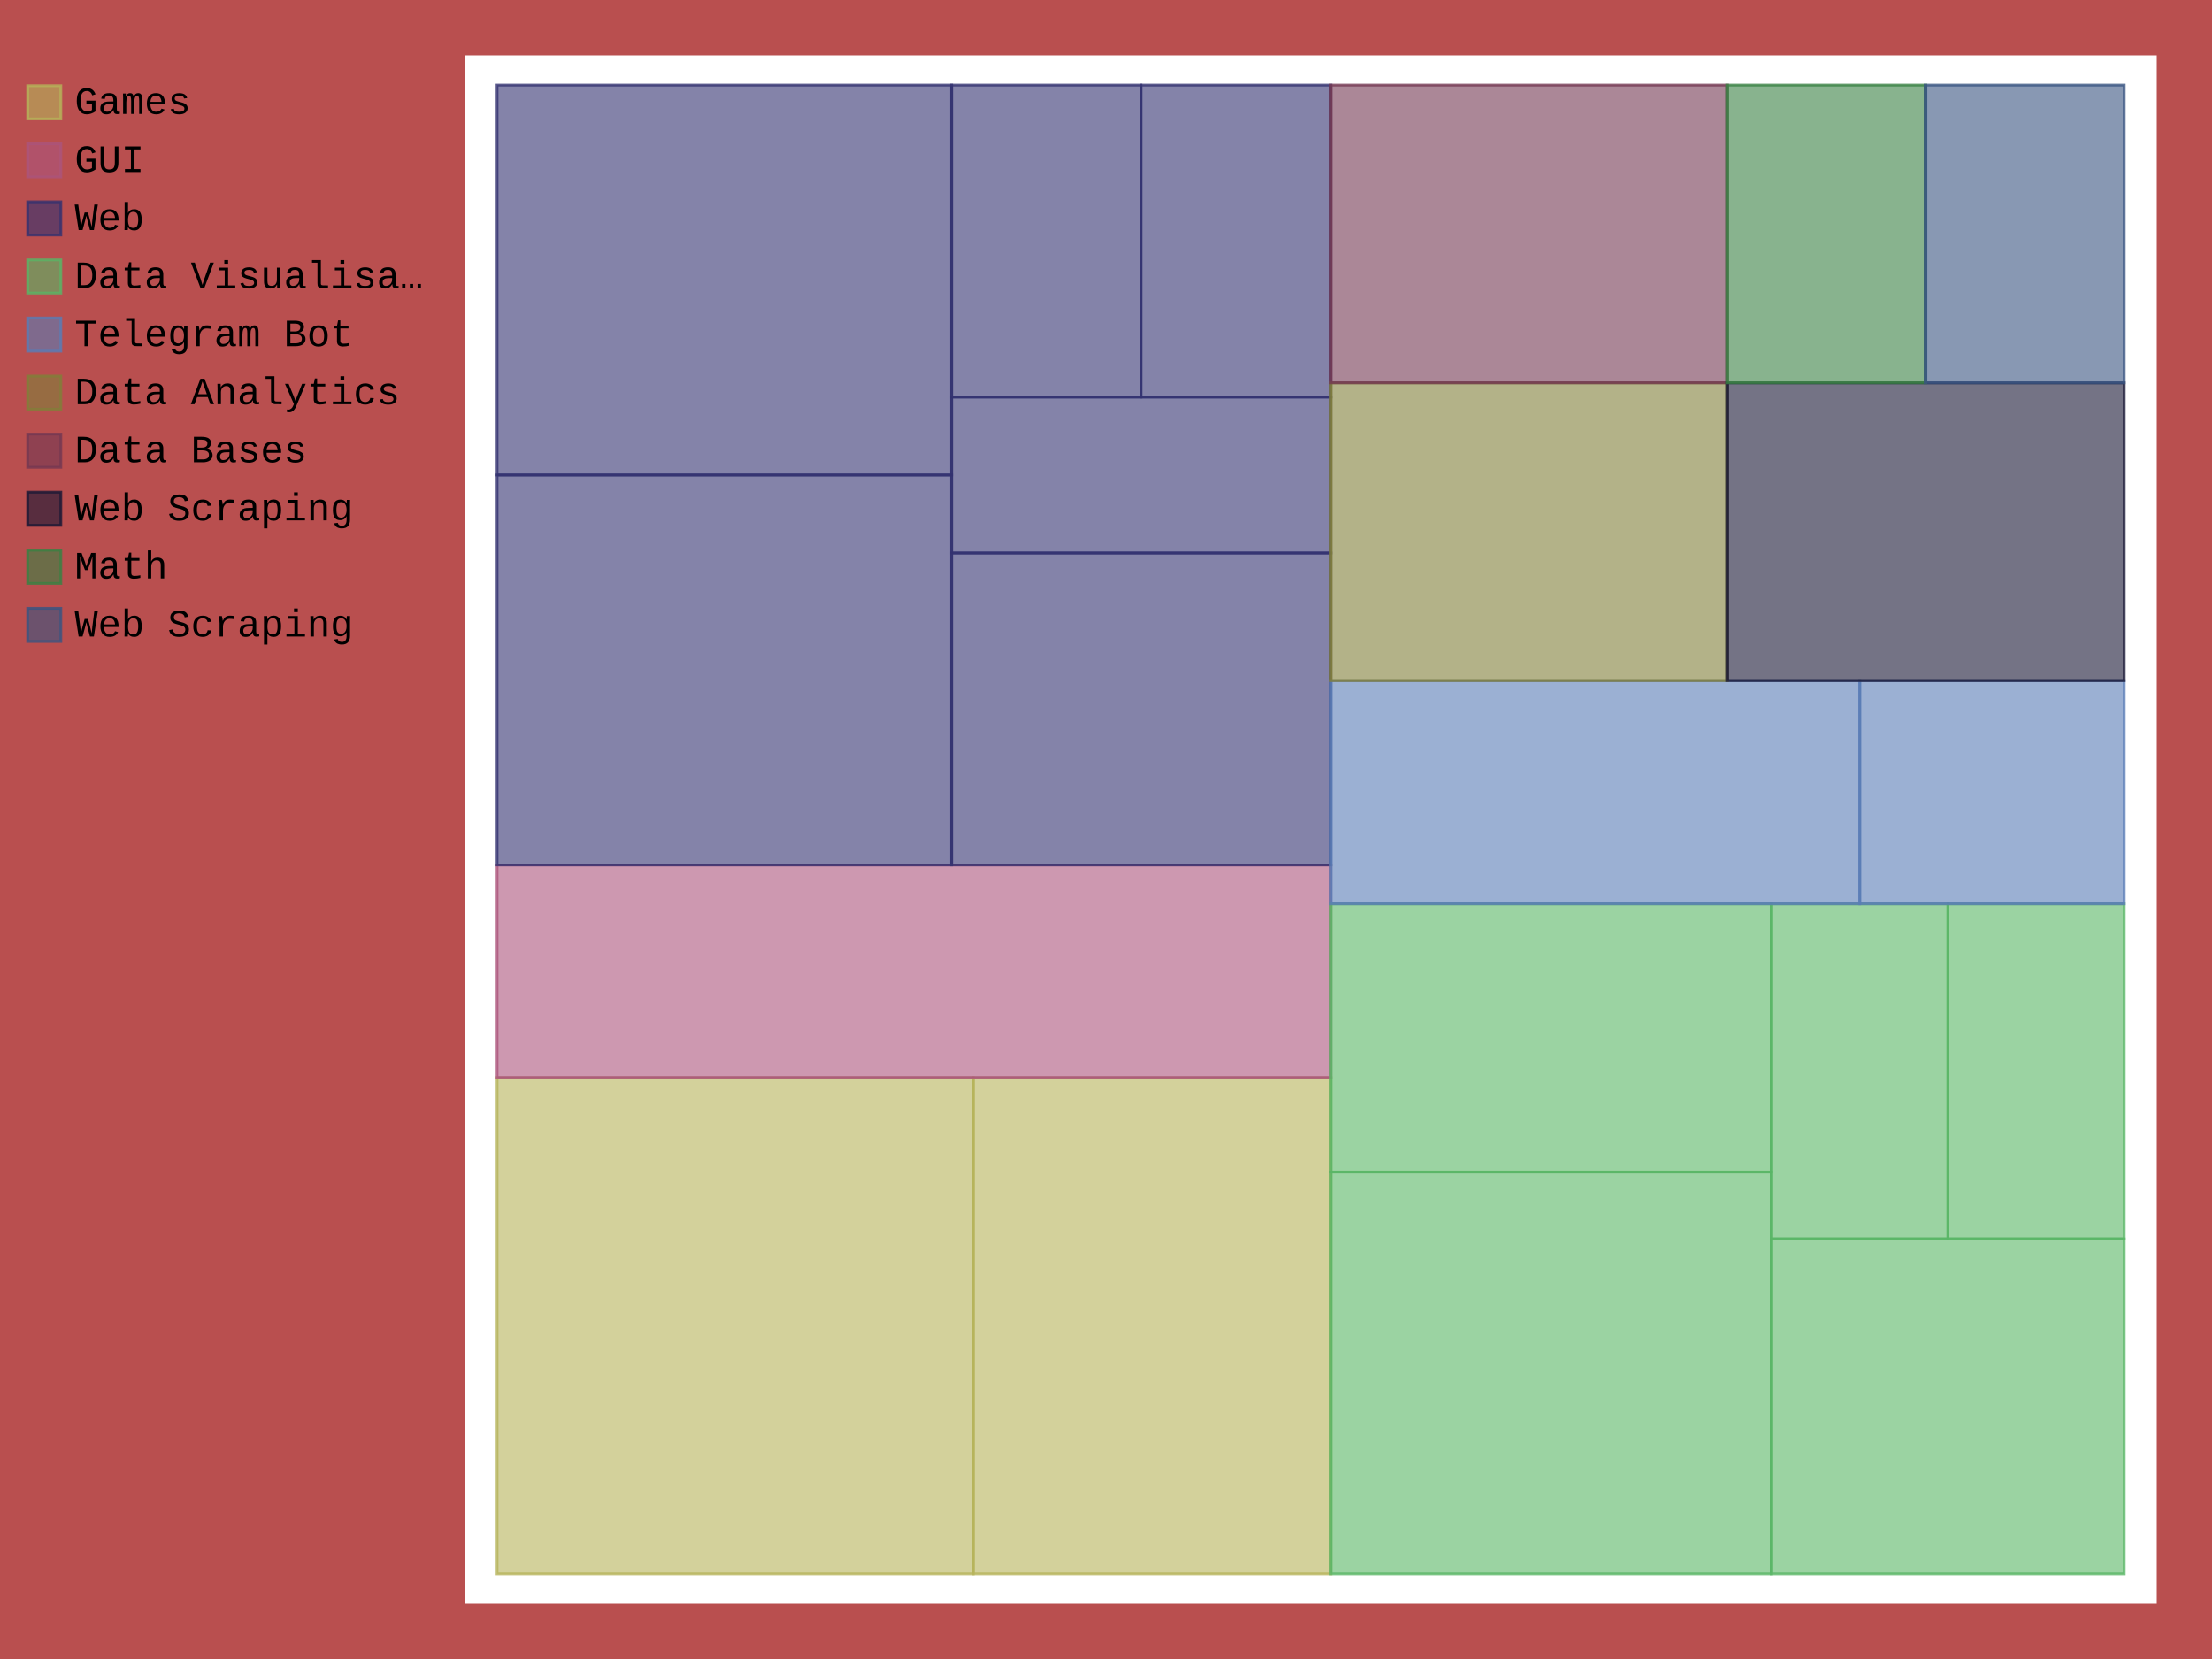
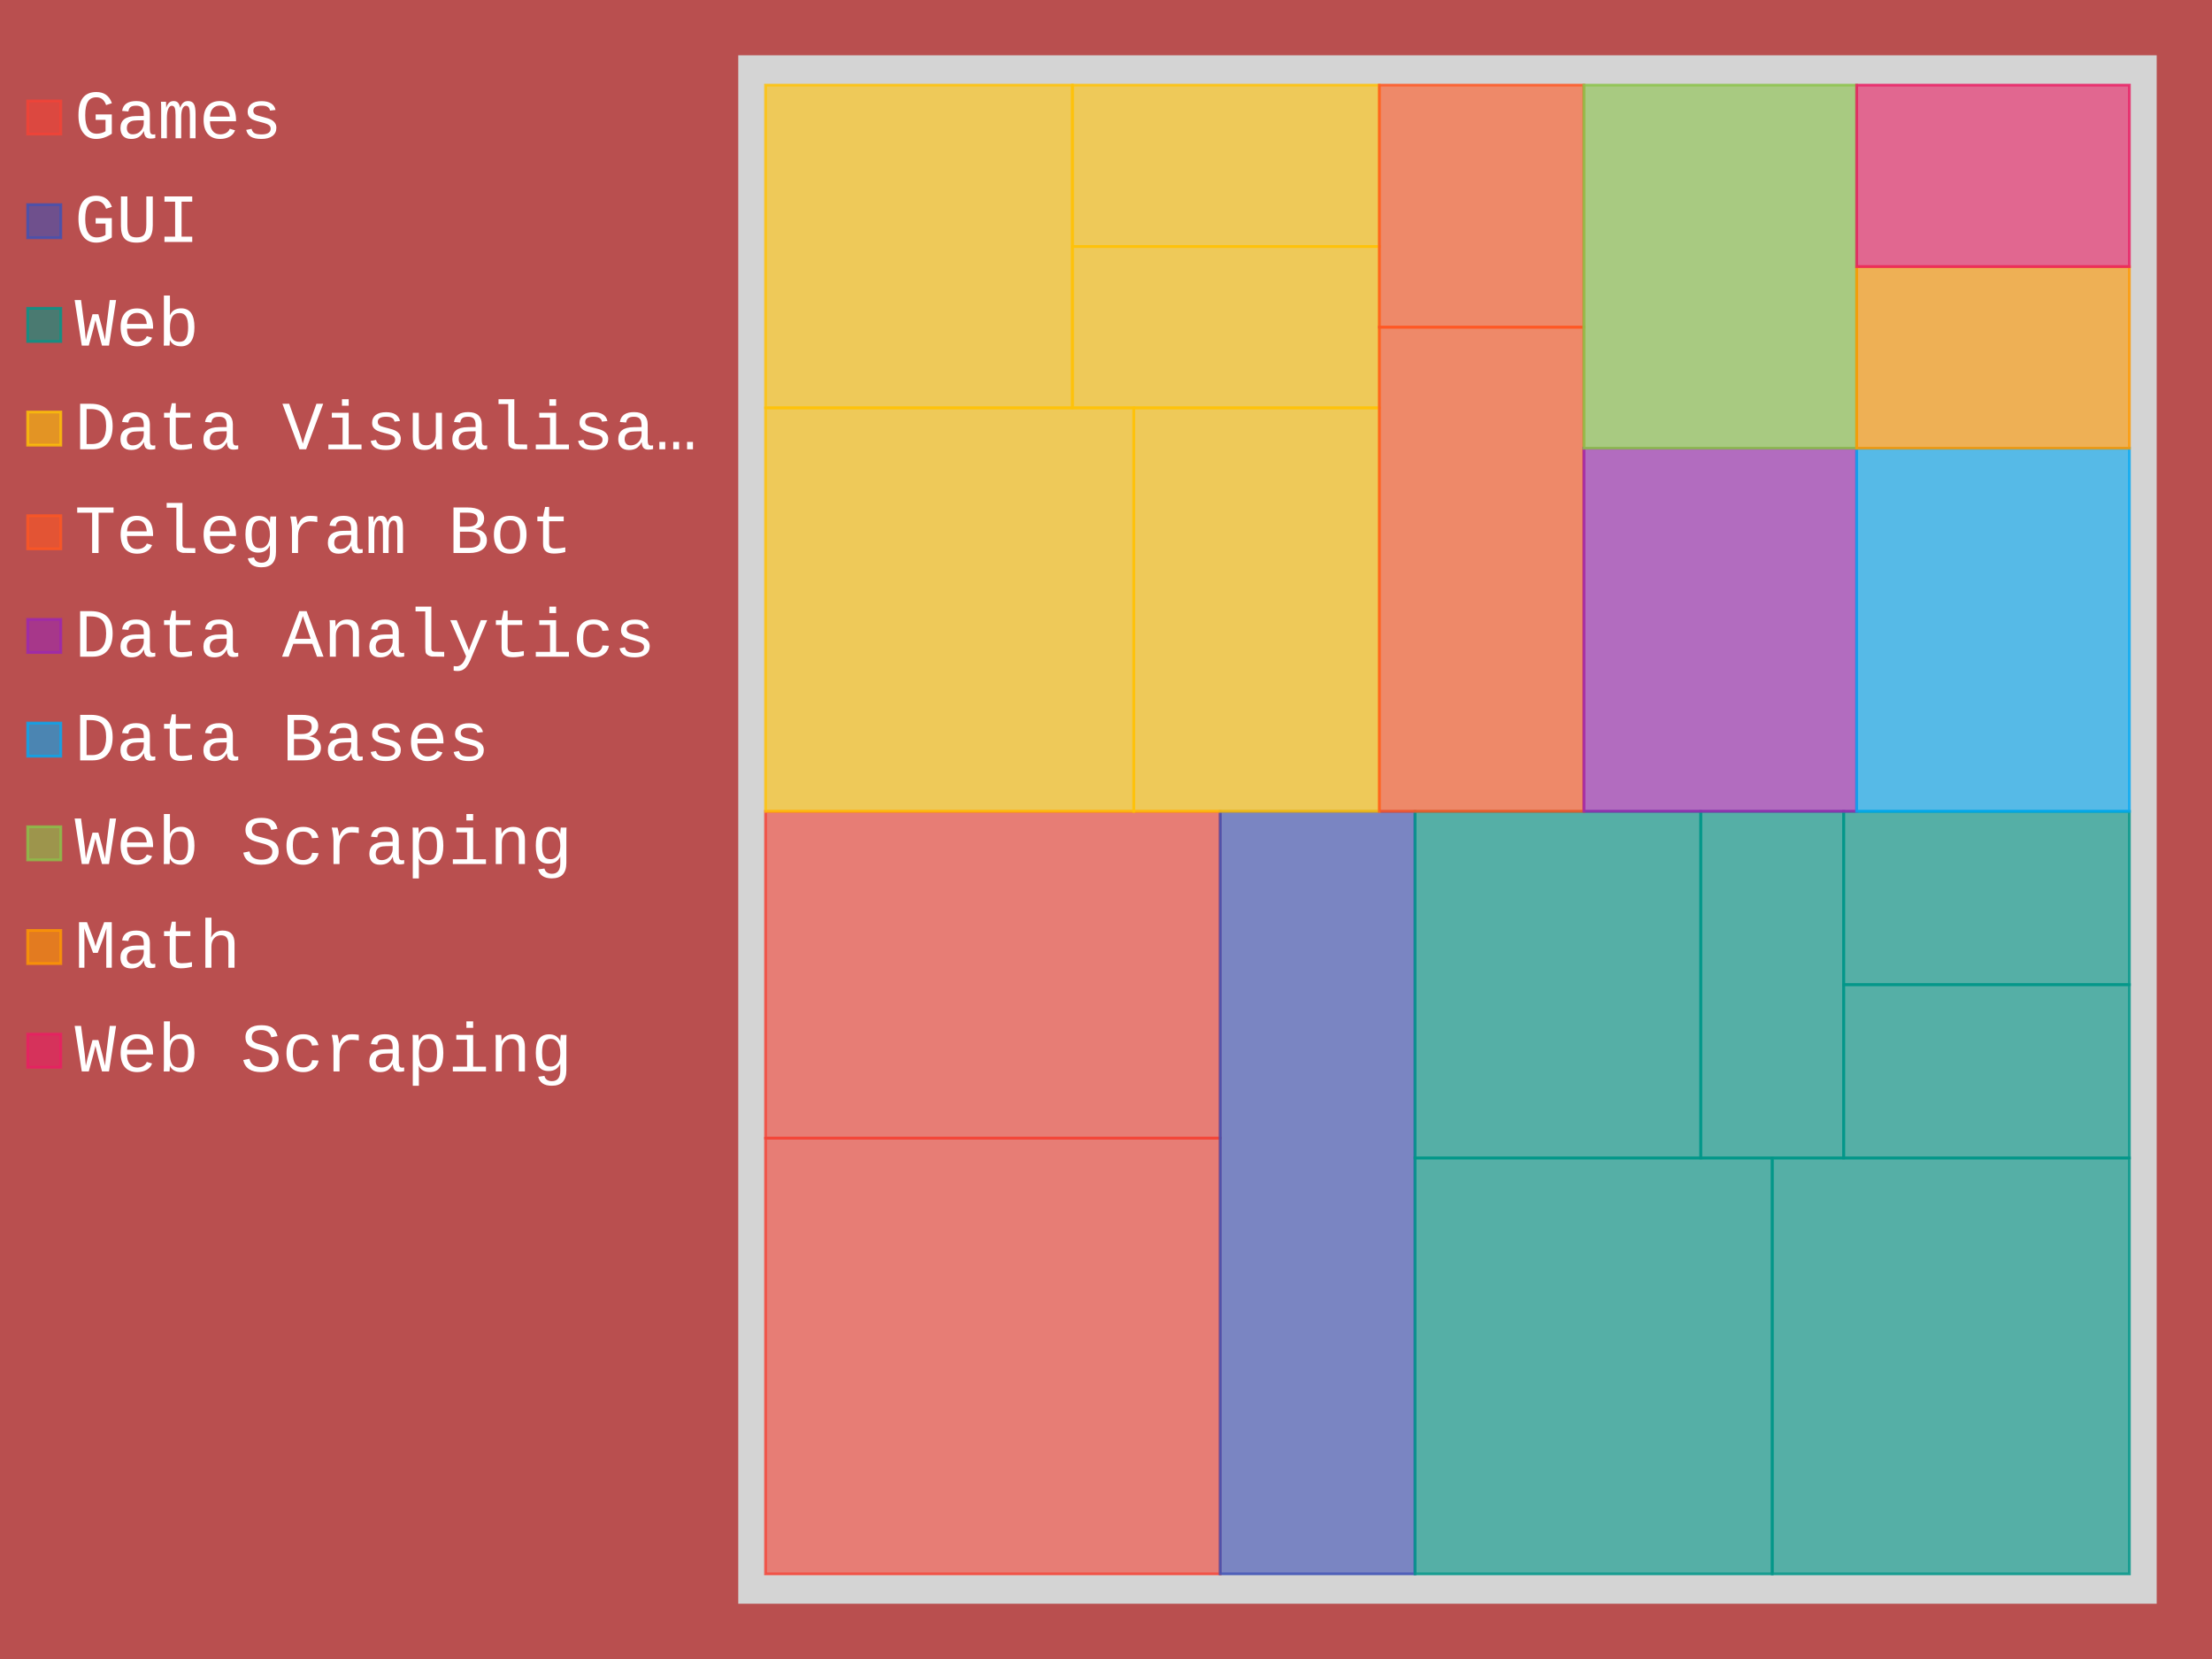
- <svg xmlns="http://www.w3.org/2000/svg" id="chart-241d7610-bd23-488e-83d4-c0a29c0b5cfb" class="pygal-chart" viewBox="0 0 800 600">
+ <svg xmlns="http://www.w3.org/2000/svg" id="chart-5f1694b1-be73-4a6f-b6cf-329d597242b7" class="pygal-chart" viewBox="0 0 800 600">
  <defs>
-     <style type="text/css">#chart-241d7610-bd23-488e-83d4-c0a29c0b5cfb{-webkit-user-select:none;-webkit-font-smoothing:antialiased;font-family:Consolas,"Liberation Mono",Menlo,Courier,monospace}#chart-241d7610-bd23-488e-83d4-c0a29c0b5cfb .title{font-family:Consolas,"Liberation Mono",Menlo,Courier,monospace;font-size:16px}#chart-241d7610-bd23-488e-83d4-c0a29c0b5cfb .legends .legend text{font-family:Consolas,"Liberation Mono",Menlo,Courier,monospace;font-size:14px}#chart-241d7610-bd23-488e-83d4-c0a29c0b5cfb .axis text{font-family:Consolas,"Liberation Mono",Menlo,Courier,monospace;font-size:10px}#chart-241d7610-bd23-488e-83d4-c0a29c0b5cfb .axis text.major{font-family:Consolas,"Liberation Mono",Menlo,Courier,monospace;font-size:10px}#chart-241d7610-bd23-488e-83d4-c0a29c0b5cfb .text-overlay text.value{font-family:Consolas,"Liberation Mono",Menlo,Courier,monospace;font-size:16px}#chart-241d7610-bd23-488e-83d4-c0a29c0b5cfb .text-overlay text.label{font-family:Consolas,"Liberation Mono",Menlo,Courier,monospace;font-size:10px}#chart-241d7610-bd23-488e-83d4-c0a29c0b5cfb .tooltip{font-family:Consolas,"Liberation Mono",Menlo,Courier,monospace;font-size:14px}#chart-241d7610-bd23-488e-83d4-c0a29c0b5cfb text.no_data{font-family:Consolas,"Liberation Mono",Menlo,Courier,monospace;font-size:64px}
- #chart-241d7610-bd23-488e-83d4-c0a29c0b5cfb{background-color:#B94F4F}#chart-241d7610-bd23-488e-83d4-c0a29c0b5cfb path,#chart-241d7610-bd23-488e-83d4-c0a29c0b5cfb line,#chart-241d7610-bd23-488e-83d4-c0a29c0b5cfb rect,#chart-241d7610-bd23-488e-83d4-c0a29c0b5cfb circle{-webkit-transition:400ms ease-in;-moz-transition:400ms ease-in;transition:400ms ease-in}#chart-241d7610-bd23-488e-83d4-c0a29c0b5cfb .graph &gt; .background{fill:#B94F4F}#chart-241d7610-bd23-488e-83d4-c0a29c0b5cfb .plot &gt; .background{fill:white}#chart-241d7610-bd23-488e-83d4-c0a29c0b5cfb .graph{fill:black}#chart-241d7610-bd23-488e-83d4-c0a29c0b5cfb text.no_data{fill:#53A0E8}#chart-241d7610-bd23-488e-83d4-c0a29c0b5cfb .title{fill:#53A0E8}#chart-241d7610-bd23-488e-83d4-c0a29c0b5cfb .legends .legend text{fill:black}#chart-241d7610-bd23-488e-83d4-c0a29c0b5cfb .legends .legend:hover text{fill:#53A0E8}#chart-241d7610-bd23-488e-83d4-c0a29c0b5cfb .axis .line{stroke:#53A0E8}#chart-241d7610-bd23-488e-83d4-c0a29c0b5cfb .axis .guide.line{stroke:#630C0D}#chart-241d7610-bd23-488e-83d4-c0a29c0b5cfb .axis .major.line{stroke:black}#chart-241d7610-bd23-488e-83d4-c0a29c0b5cfb .axis text.major{fill:#53A0E8}#chart-241d7610-bd23-488e-83d4-c0a29c0b5cfb .axis.y .guides:hover .guide.line,#chart-241d7610-bd23-488e-83d4-c0a29c0b5cfb .line-graph .axis.x .guides:hover .guide.line,#chart-241d7610-bd23-488e-83d4-c0a29c0b5cfb .stackedline-graph .axis.x .guides:hover .guide.line,#chart-241d7610-bd23-488e-83d4-c0a29c0b5cfb .xy-graph .axis.x .guides:hover .guide.line{stroke:#53A0E8}#chart-241d7610-bd23-488e-83d4-c0a29c0b5cfb .axis .guides:hover text{fill:#53A0E8}#chart-241d7610-bd23-488e-83d4-c0a29c0b5cfb .reactive{fill-opacity:.6;stroke-opacity:.8}#chart-241d7610-bd23-488e-83d4-c0a29c0b5cfb .ci{stroke:black}#chart-241d7610-bd23-488e-83d4-c0a29c0b5cfb .reactive.active,#chart-241d7610-bd23-488e-83d4-c0a29c0b5cfb .active .reactive{fill-opacity:.9;stroke-opacity:.9;stroke-width:4}#chart-241d7610-bd23-488e-83d4-c0a29c0b5cfb .ci .reactive.active{stroke-width:1.5}#chart-241d7610-bd23-488e-83d4-c0a29c0b5cfb .series text{fill:#53A0E8}#chart-241d7610-bd23-488e-83d4-c0a29c0b5cfb .tooltip rect{fill:white;stroke:#53A0E8;-webkit-transition:opacity 400ms ease-in;-moz-transition:opacity 400ms ease-in;transition:opacity 400ms ease-in}#chart-241d7610-bd23-488e-83d4-c0a29c0b5cfb .tooltip .label{fill:black}#chart-241d7610-bd23-488e-83d4-c0a29c0b5cfb .tooltip .label{fill:black}#chart-241d7610-bd23-488e-83d4-c0a29c0b5cfb .tooltip .legend{font-size:.8em;fill:#630C0D}#chart-241d7610-bd23-488e-83d4-c0a29c0b5cfb .tooltip .x_label{font-size:.6em;fill:#53A0E8}#chart-241d7610-bd23-488e-83d4-c0a29c0b5cfb .tooltip .xlink{font-size:.5em;text-decoration:underline}#chart-241d7610-bd23-488e-83d4-c0a29c0b5cfb .tooltip .value{font-size:1.5em}#chart-241d7610-bd23-488e-83d4-c0a29c0b5cfb .bound{font-size:.5em}#chart-241d7610-bd23-488e-83d4-c0a29c0b5cfb .max-value{font-size:.75em;fill:#630C0D}#chart-241d7610-bd23-488e-83d4-c0a29c0b5cfb .map-element{fill:white;stroke:#630C0D !important}#chart-241d7610-bd23-488e-83d4-c0a29c0b5cfb .map-element .reactive{fill-opacity:inherit;stroke-opacity:inherit}#chart-241d7610-bd23-488e-83d4-c0a29c0b5cfb .color-0,#chart-241d7610-bd23-488e-83d4-c0a29c0b5cfb .color-0 a:visited{stroke:#b5b359;fill:#b5b359}#chart-241d7610-bd23-488e-83d4-c0a29c0b5cfb .color-1,#chart-241d7610-bd23-488e-83d4-c0a29c0b5cfb .color-1 a:visited{stroke:#ab547b;fill:#ab547b}#chart-241d7610-bd23-488e-83d4-c0a29c0b5cfb .color-2,#chart-241d7610-bd23-488e-83d4-c0a29c0b5cfb .color-2 a:visited{stroke:#333170;fill:#333170}#chart-241d7610-bd23-488e-83d4-c0a29c0b5cfb .color-3,#chart-241d7610-bd23-488e-83d4-c0a29c0b5cfb .color-3 a:visited{stroke:#59b565;fill:#59b565}#chart-241d7610-bd23-488e-83d4-c0a29c0b5cfb .color-4,#chart-241d7610-bd23-488e-83d4-c0a29c0b5cfb .color-4 a:visited{stroke:#597cb5;fill:#597cb5}#chart-241d7610-bd23-488e-83d4-c0a29c0b5cfb .color-5,#chart-241d7610-bd23-488e-83d4-c0a29c0b5cfb .color-5 a:visited{stroke:#817f39;fill:#817f39}#chart-241d7610-bd23-488e-83d4-c0a29c0b5cfb .color-6,#chart-241d7610-bd23-488e-83d4-c0a29c0b5cfb .color-6 a:visited{stroke:#733852;fill:#733852}#chart-241d7610-bd23-488e-83d4-c0a29c0b5cfb .color-7,#chart-241d7610-bd23-488e-83d4-c0a29c0b5cfb .color-7 a:visited{stroke:#181735;fill:#181735}#chart-241d7610-bd23-488e-83d4-c0a29c0b5cfb .color-8,#chart-241d7610-bd23-488e-83d4-c0a29c0b5cfb .color-8 a:visited{stroke:#398143;fill:#398143}#chart-241d7610-bd23-488e-83d4-c0a29c0b5cfb .color-9,#chart-241d7610-bd23-488e-83d4-c0a29c0b5cfb .color-9 a:visited{stroke:#395481;fill:#395481}#chart-241d7610-bd23-488e-83d4-c0a29c0b5cfb .text-overlay .color-0 text{fill:black}#chart-241d7610-bd23-488e-83d4-c0a29c0b5cfb .text-overlay .color-1 text{fill:black}#chart-241d7610-bd23-488e-83d4-c0a29c0b5cfb .text-overlay .color-2 text{fill:black}#chart-241d7610-bd23-488e-83d4-c0a29c0b5cfb .text-overlay .color-3 text{fill:black}#chart-241d7610-bd23-488e-83d4-c0a29c0b5cfb .text-overlay .color-4 text{fill:black}#chart-241d7610-bd23-488e-83d4-c0a29c0b5cfb .text-overlay .color-5 text{fill:black}#chart-241d7610-bd23-488e-83d4-c0a29c0b5cfb .text-overlay .color-6 text{fill:black}#chart-241d7610-bd23-488e-83d4-c0a29c0b5cfb .text-overlay .color-7 text{fill:white}#chart-241d7610-bd23-488e-83d4-c0a29c0b5cfb .text-overlay .color-8 text{fill:black}#chart-241d7610-bd23-488e-83d4-c0a29c0b5cfb .text-overlay .color-9 text{fill:black}
- #chart-241d7610-bd23-488e-83d4-c0a29c0b5cfb text.no_data{text-anchor:middle}#chart-241d7610-bd23-488e-83d4-c0a29c0b5cfb .guide.line{fill:none}#chart-241d7610-bd23-488e-83d4-c0a29c0b5cfb .centered{text-anchor:middle}#chart-241d7610-bd23-488e-83d4-c0a29c0b5cfb .title{text-anchor:middle}#chart-241d7610-bd23-488e-83d4-c0a29c0b5cfb .legends .legend text{fill-opacity:1}#chart-241d7610-bd23-488e-83d4-c0a29c0b5cfb .axis.x text{text-anchor:middle}#chart-241d7610-bd23-488e-83d4-c0a29c0b5cfb .axis.x:not(.web) text[transform]{text-anchor:start}#chart-241d7610-bd23-488e-83d4-c0a29c0b5cfb .axis.x:not(.web) text[transform].backwards{text-anchor:end}#chart-241d7610-bd23-488e-83d4-c0a29c0b5cfb .axis.y text{text-anchor:end}#chart-241d7610-bd23-488e-83d4-c0a29c0b5cfb .axis.y text[transform].backwards{text-anchor:start}#chart-241d7610-bd23-488e-83d4-c0a29c0b5cfb .axis.y2 text{text-anchor:start}#chart-241d7610-bd23-488e-83d4-c0a29c0b5cfb .axis.y2 text[transform].backwards{text-anchor:end}#chart-241d7610-bd23-488e-83d4-c0a29c0b5cfb .axis .guide.line{stroke-dasharray:4,4}#chart-241d7610-bd23-488e-83d4-c0a29c0b5cfb .axis .major.guide.line{stroke-dasharray:6,6}#chart-241d7610-bd23-488e-83d4-c0a29c0b5cfb .horizontal .axis.y .guide.line,#chart-241d7610-bd23-488e-83d4-c0a29c0b5cfb .horizontal .axis.y2 .guide.line,#chart-241d7610-bd23-488e-83d4-c0a29c0b5cfb .vertical .axis.x .guide.line{opacity:0}#chart-241d7610-bd23-488e-83d4-c0a29c0b5cfb .horizontal .axis.always_show .guide.line,#chart-241d7610-bd23-488e-83d4-c0a29c0b5cfb .vertical .axis.always_show .guide.line{opacity:1 !important}#chart-241d7610-bd23-488e-83d4-c0a29c0b5cfb .axis.y .guides:hover .guide.line,#chart-241d7610-bd23-488e-83d4-c0a29c0b5cfb .axis.y2 .guides:hover .guide.line,#chart-241d7610-bd23-488e-83d4-c0a29c0b5cfb .axis.x .guides:hover .guide.line{opacity:1}#chart-241d7610-bd23-488e-83d4-c0a29c0b5cfb .axis .guides:hover text{opacity:1}#chart-241d7610-bd23-488e-83d4-c0a29c0b5cfb .nofill{fill:none}#chart-241d7610-bd23-488e-83d4-c0a29c0b5cfb .subtle-fill{fill-opacity:.2}#chart-241d7610-bd23-488e-83d4-c0a29c0b5cfb .dot{stroke-width:1px;fill-opacity:1}#chart-241d7610-bd23-488e-83d4-c0a29c0b5cfb .dot.active{stroke-width:5px}#chart-241d7610-bd23-488e-83d4-c0a29c0b5cfb .dot.negative{fill:transparent}#chart-241d7610-bd23-488e-83d4-c0a29c0b5cfb text,#chart-241d7610-bd23-488e-83d4-c0a29c0b5cfb tspan{stroke:none !important}#chart-241d7610-bd23-488e-83d4-c0a29c0b5cfb .series text.active{opacity:1}#chart-241d7610-bd23-488e-83d4-c0a29c0b5cfb .tooltip rect{fill-opacity:.95;stroke-width:.5}#chart-241d7610-bd23-488e-83d4-c0a29c0b5cfb .tooltip text{fill-opacity:1}#chart-241d7610-bd23-488e-83d4-c0a29c0b5cfb .showable{visibility:hidden}#chart-241d7610-bd23-488e-83d4-c0a29c0b5cfb .showable.shown{visibility:visible}#chart-241d7610-bd23-488e-83d4-c0a29c0b5cfb .gauge-background{fill:rgba(229,229,229,1);stroke:none}#chart-241d7610-bd23-488e-83d4-c0a29c0b5cfb .bg-lines{stroke:#B94F4F;stroke-width:2px}</style>
+     <style type="text/css">#chart-5f1694b1-be73-4a6f-b6cf-329d597242b7{-webkit-user-select:none;-webkit-font-smoothing:antialiased;font-family:Consolas,"Liberation Mono",Menlo,Courier,monospace}#chart-5f1694b1-be73-4a6f-b6cf-329d597242b7 .title{font-family:Consolas,"Liberation Mono",Menlo,Courier,monospace;font-size:16px}#chart-5f1694b1-be73-4a6f-b6cf-329d597242b7 .legends .legend text{font-family:Consolas,"Liberation Mono",Menlo,Courier,monospace;font-size:25px}#chart-5f1694b1-be73-4a6f-b6cf-329d597242b7 .axis text{font-family:Consolas,"Liberation Mono",Menlo,Courier,monospace;font-size:25px}#chart-5f1694b1-be73-4a6f-b6cf-329d597242b7 .axis text.major{font-family:Consolas,"Liberation Mono",Menlo,Courier,monospace;font-size:25px}#chart-5f1694b1-be73-4a6f-b6cf-329d597242b7 .text-overlay text.value{font-family:Consolas,"Liberation Mono",Menlo,Courier,monospace;font-size:25px}#chart-5f1694b1-be73-4a6f-b6cf-329d597242b7 .text-overlay text.label{font-family:Consolas,"Liberation Mono",Menlo,Courier,monospace;font-size:10px}#chart-5f1694b1-be73-4a6f-b6cf-329d597242b7 .tooltip{font-family:Consolas,"Liberation Mono",Menlo,Courier,monospace;font-size:14px}#chart-5f1694b1-be73-4a6f-b6cf-329d597242b7 text.no_data{font-family:Consolas,"Liberation Mono",Menlo,Courier,monospace;font-size:64px}
+ #chart-5f1694b1-be73-4a6f-b6cf-329d597242b7{background-color:#B94F4F}#chart-5f1694b1-be73-4a6f-b6cf-329d597242b7 path,#chart-5f1694b1-be73-4a6f-b6cf-329d597242b7 line,#chart-5f1694b1-be73-4a6f-b6cf-329d597242b7 rect,#chart-5f1694b1-be73-4a6f-b6cf-329d597242b7 circle{-webkit-transition:400ms ease-in;-moz-transition:400ms ease-in;transition:400ms ease-in}#chart-5f1694b1-be73-4a6f-b6cf-329d597242b7 .graph &gt; .background{fill:#B94F4F}#chart-5f1694b1-be73-4a6f-b6cf-329d597242b7 .plot &gt; .background{fill:#d4d4d4}#chart-5f1694b1-be73-4a6f-b6cf-329d597242b7 .graph{fill:white}#chart-5f1694b1-be73-4a6f-b6cf-329d597242b7 text.no_data{fill:black}#chart-5f1694b1-be73-4a6f-b6cf-329d597242b7 .title{fill:black}#chart-5f1694b1-be73-4a6f-b6cf-329d597242b7 .legends .legend text{fill:white}#chart-5f1694b1-be73-4a6f-b6cf-329d597242b7 .legends .legend:hover text{fill:black}#chart-5f1694b1-be73-4a6f-b6cf-329d597242b7 .axis .line{stroke:black}#chart-5f1694b1-be73-4a6f-b6cf-329d597242b7 .axis .guide.line{stroke:black}#chart-5f1694b1-be73-4a6f-b6cf-329d597242b7 .axis .major.line{stroke:white}#chart-5f1694b1-be73-4a6f-b6cf-329d597242b7 .axis text.major{fill:black}#chart-5f1694b1-be73-4a6f-b6cf-329d597242b7 .axis.y .guides:hover .guide.line,#chart-5f1694b1-be73-4a6f-b6cf-329d597242b7 .line-graph .axis.x .guides:hover .guide.line,#chart-5f1694b1-be73-4a6f-b6cf-329d597242b7 .stackedline-graph .axis.x .guides:hover .guide.line,#chart-5f1694b1-be73-4a6f-b6cf-329d597242b7 .xy-graph .axis.x .guides:hover .guide.line{stroke:black}#chart-5f1694b1-be73-4a6f-b6cf-329d597242b7 .axis .guides:hover text{fill:black}#chart-5f1694b1-be73-4a6f-b6cf-329d597242b7 .reactive{fill-opacity:.6;stroke-opacity:.8}#chart-5f1694b1-be73-4a6f-b6cf-329d597242b7 .ci{stroke:white}#chart-5f1694b1-be73-4a6f-b6cf-329d597242b7 .reactive.active,#chart-5f1694b1-be73-4a6f-b6cf-329d597242b7 .active .reactive{fill-opacity:.9;stroke-opacity:.9;stroke-width:4}#chart-5f1694b1-be73-4a6f-b6cf-329d597242b7 .ci .reactive.active{stroke-width:1.5}#chart-5f1694b1-be73-4a6f-b6cf-329d597242b7 .series text{fill:black}#chart-5f1694b1-be73-4a6f-b6cf-329d597242b7 .tooltip rect{fill:#d4d4d4;stroke:black;-webkit-transition:opacity 400ms ease-in;-moz-transition:opacity 400ms ease-in;transition:opacity 400ms ease-in}#chart-5f1694b1-be73-4a6f-b6cf-329d597242b7 .tooltip .label{fill:white}#chart-5f1694b1-be73-4a6f-b6cf-329d597242b7 .tooltip .label{fill:white}#chart-5f1694b1-be73-4a6f-b6cf-329d597242b7 .tooltip .legend{font-size:.8em;fill:black}#chart-5f1694b1-be73-4a6f-b6cf-329d597242b7 .tooltip .x_label{font-size:.6em;fill:black}#chart-5f1694b1-be73-4a6f-b6cf-329d597242b7 .tooltip .xlink{font-size:.5em;text-decoration:underline}#chart-5f1694b1-be73-4a6f-b6cf-329d597242b7 .tooltip .value{font-size:1.5em}#chart-5f1694b1-be73-4a6f-b6cf-329d597242b7 .bound{font-size:.5em}#chart-5f1694b1-be73-4a6f-b6cf-329d597242b7 .max-value{font-size:.75em;fill:black}#chart-5f1694b1-be73-4a6f-b6cf-329d597242b7 .map-element{fill:#d4d4d4;stroke:black !important}#chart-5f1694b1-be73-4a6f-b6cf-329d597242b7 .map-element .reactive{fill-opacity:inherit;stroke-opacity:inherit}#chart-5f1694b1-be73-4a6f-b6cf-329d597242b7 .color-0,#chart-5f1694b1-be73-4a6f-b6cf-329d597242b7 .color-0 a:visited{stroke:#F44336;fill:#F44336}#chart-5f1694b1-be73-4a6f-b6cf-329d597242b7 .color-1,#chart-5f1694b1-be73-4a6f-b6cf-329d597242b7 .color-1 a:visited{stroke:#3F51B5;fill:#3F51B5}#chart-5f1694b1-be73-4a6f-b6cf-329d597242b7 .color-2,#chart-5f1694b1-be73-4a6f-b6cf-329d597242b7 .color-2 a:visited{stroke:#009688;fill:#009688}#chart-5f1694b1-be73-4a6f-b6cf-329d597242b7 .color-3,#chart-5f1694b1-be73-4a6f-b6cf-329d597242b7 .color-3 a:visited{stroke:#FFC107;fill:#FFC107}#chart-5f1694b1-be73-4a6f-b6cf-329d597242b7 .color-4,#chart-5f1694b1-be73-4a6f-b6cf-329d597242b7 .color-4 a:visited{stroke:#FF5722;fill:#FF5722}#chart-5f1694b1-be73-4a6f-b6cf-329d597242b7 .color-5,#chart-5f1694b1-be73-4a6f-b6cf-329d597242b7 .color-5 a:visited{stroke:#9C27B0;fill:#9C27B0}#chart-5f1694b1-be73-4a6f-b6cf-329d597242b7 .color-6,#chart-5f1694b1-be73-4a6f-b6cf-329d597242b7 .color-6 a:visited{stroke:#03A9F4;fill:#03A9F4}#chart-5f1694b1-be73-4a6f-b6cf-329d597242b7 .color-7,#chart-5f1694b1-be73-4a6f-b6cf-329d597242b7 .color-7 a:visited{stroke:#8BC34A;fill:#8BC34A}#chart-5f1694b1-be73-4a6f-b6cf-329d597242b7 .color-8,#chart-5f1694b1-be73-4a6f-b6cf-329d597242b7 .color-8 a:visited{stroke:#FF9800;fill:#FF9800}#chart-5f1694b1-be73-4a6f-b6cf-329d597242b7 .color-9,#chart-5f1694b1-be73-4a6f-b6cf-329d597242b7 .color-9 a:visited{stroke:#E91E63;fill:#E91E63}#chart-5f1694b1-be73-4a6f-b6cf-329d597242b7 .text-overlay .color-0 text{fill:black}#chart-5f1694b1-be73-4a6f-b6cf-329d597242b7 .text-overlay .color-1 text{fill:black}#chart-5f1694b1-be73-4a6f-b6cf-329d597242b7 .text-overlay .color-2 text{fill:black}#chart-5f1694b1-be73-4a6f-b6cf-329d597242b7 .text-overlay .color-3 text{fill:black}#chart-5f1694b1-be73-4a6f-b6cf-329d597242b7 .text-overlay .color-4 text{fill:black}#chart-5f1694b1-be73-4a6f-b6cf-329d597242b7 .text-overlay .color-5 text{fill:black}#chart-5f1694b1-be73-4a6f-b6cf-329d597242b7 .text-overlay .color-6 text{fill:black}#chart-5f1694b1-be73-4a6f-b6cf-329d597242b7 .text-overlay .color-7 text{fill:black}#chart-5f1694b1-be73-4a6f-b6cf-329d597242b7 .text-overlay .color-8 text{fill:black}#chart-5f1694b1-be73-4a6f-b6cf-329d597242b7 .text-overlay .color-9 text{fill:black}
+ #chart-5f1694b1-be73-4a6f-b6cf-329d597242b7 text.no_data{text-anchor:middle}#chart-5f1694b1-be73-4a6f-b6cf-329d597242b7 .guide.line{fill:none}#chart-5f1694b1-be73-4a6f-b6cf-329d597242b7 .centered{text-anchor:middle}#chart-5f1694b1-be73-4a6f-b6cf-329d597242b7 .title{text-anchor:middle}#chart-5f1694b1-be73-4a6f-b6cf-329d597242b7 .legends .legend text{fill-opacity:1}#chart-5f1694b1-be73-4a6f-b6cf-329d597242b7 .axis.x text{text-anchor:middle}#chart-5f1694b1-be73-4a6f-b6cf-329d597242b7 .axis.x:not(.web) text[transform]{text-anchor:start}#chart-5f1694b1-be73-4a6f-b6cf-329d597242b7 .axis.x:not(.web) text[transform].backwards{text-anchor:end}#chart-5f1694b1-be73-4a6f-b6cf-329d597242b7 .axis.y text{text-anchor:end}#chart-5f1694b1-be73-4a6f-b6cf-329d597242b7 .axis.y text[transform].backwards{text-anchor:start}#chart-5f1694b1-be73-4a6f-b6cf-329d597242b7 .axis.y2 text{text-anchor:start}#chart-5f1694b1-be73-4a6f-b6cf-329d597242b7 .axis.y2 text[transform].backwards{text-anchor:end}#chart-5f1694b1-be73-4a6f-b6cf-329d597242b7 .axis .guide.line{stroke-dasharray:4,4}#chart-5f1694b1-be73-4a6f-b6cf-329d597242b7 .axis .major.guide.line{stroke-dasharray:6,6}#chart-5f1694b1-be73-4a6f-b6cf-329d597242b7 .horizontal .axis.y .guide.line,#chart-5f1694b1-be73-4a6f-b6cf-329d597242b7 .horizontal .axis.y2 .guide.line,#chart-5f1694b1-be73-4a6f-b6cf-329d597242b7 .vertical .axis.x .guide.line{opacity:0}#chart-5f1694b1-be73-4a6f-b6cf-329d597242b7 .horizontal .axis.always_show .guide.line,#chart-5f1694b1-be73-4a6f-b6cf-329d597242b7 .vertical .axis.always_show .guide.line{opacity:1 !important}#chart-5f1694b1-be73-4a6f-b6cf-329d597242b7 .axis.y .guides:hover .guide.line,#chart-5f1694b1-be73-4a6f-b6cf-329d597242b7 .axis.y2 .guides:hover .guide.line,#chart-5f1694b1-be73-4a6f-b6cf-329d597242b7 .axis.x .guides:hover .guide.line{opacity:1}#chart-5f1694b1-be73-4a6f-b6cf-329d597242b7 .axis .guides:hover text{opacity:1}#chart-5f1694b1-be73-4a6f-b6cf-329d597242b7 .nofill{fill:none}#chart-5f1694b1-be73-4a6f-b6cf-329d597242b7 .subtle-fill{fill-opacity:.2}#chart-5f1694b1-be73-4a6f-b6cf-329d597242b7 .dot{stroke-width:1px;fill-opacity:1}#chart-5f1694b1-be73-4a6f-b6cf-329d597242b7 .dot.active{stroke-width:5px}#chart-5f1694b1-be73-4a6f-b6cf-329d597242b7 .dot.negative{fill:transparent}#chart-5f1694b1-be73-4a6f-b6cf-329d597242b7 text,#chart-5f1694b1-be73-4a6f-b6cf-329d597242b7 tspan{stroke:none !important}#chart-5f1694b1-be73-4a6f-b6cf-329d597242b7 .series text.active{opacity:1}#chart-5f1694b1-be73-4a6f-b6cf-329d597242b7 .tooltip rect{fill-opacity:.95;stroke-width:.5}#chart-5f1694b1-be73-4a6f-b6cf-329d597242b7 .tooltip text{fill-opacity:1}#chart-5f1694b1-be73-4a6f-b6cf-329d597242b7 .showable{visibility:hidden}#chart-5f1694b1-be73-4a6f-b6cf-329d597242b7 .showable.shown{visibility:visible}#chart-5f1694b1-be73-4a6f-b6cf-329d597242b7 .gauge-background{fill:rgba(229,229,229,1);stroke:none}#chart-5f1694b1-be73-4a6f-b6cf-329d597242b7 .bg-lines{stroke:#B94F4F;stroke-width:2px}</style>
  </defs>
  <g class="graph treemap-graph vertical">
    <rect x="0" y="0" width="800" height="600" class="background" />
-     <g transform="translate(168, 20)" class="plot">
-       <rect x="0" y="0" width="612.0" height="560" class="background" />
+     <g transform="translate(267, 20)" class="plot">
+       <rect x="0" y="0" width="513.0" height="560" class="background" />
      <g class="series serie-0 color-0">
        <g class="rects">
          <g class="rect">
-             <rect x="11.769" y="369.744" width="172.233" height="179.487" class="rect reactive tooltip-trigger" />
+             <rect x="9.865" y="391.632" width="164.423" height="157.598" class="rect reactive tooltip-trigger" />
          </g>
          <g class="rect">
-             <rect x="184.002" y="369.744" width="129.174" height="179.487" class="rect reactive tooltip-trigger" />
+             <rect x="9.865" y="273.433" width="164.423" height="118.199" class="rect reactive tooltip-trigger" />
          </g>
        </g>
      </g>
      <g class="series serie-1 color-1">
        <g class="rects">
          <g class="rect">
-             <rect x="11.769" y="292.821" width="301.407" height="76.923" class="rect reactive tooltip-trigger" />
+             <rect x="174.288" y="273.433" width="70.467" height="275.797" class="rect reactive tooltip-trigger" />
          </g>
        </g>
      </g>
      <g class="series serie-2 color-2">
        <g class="rects">
          <g class="rect">
-             <rect x="11.769" y="151.795" width="164.404" height="141.026" class="rect reactive tooltip-trigger" />
+             <rect x="244.755" y="398.796" width="129.19" height="150.435" class="rect reactive tooltip-trigger" />
          </g>
          <g class="rect">
-             <rect x="11.769" y="10.769" width="164.404" height="141.026" class="rect reactive tooltip-trigger" />
+             <rect x="373.945" y="398.796" width="129.19" height="150.435" class="rect reactive tooltip-trigger" />
          </g>
          <g class="rect">
-             <rect x="176.173" y="180" width="137.003" height="112.821" class="rect reactive tooltip-trigger" />
+             <rect x="244.755" y="273.433" width="103.352" height="125.362" class="rect reactive tooltip-trigger" />
          </g>
          <g class="rect">
-             <rect x="176.173" y="123.59" width="137.003" height="56.41" class="rect reactive tooltip-trigger" />
+             <rect x="348.107" y="273.433" width="51.676" height="125.362" class="rect reactive tooltip-trigger" />
          </g>
          <g class="rect">
-             <rect x="176.173" y="10.769" width="68.502" height="112.821" class="rect reactive tooltip-trigger" />
+             <rect x="399.783" y="336.115" width="103.352" height="62.681" class="rect reactive tooltip-trigger" />
          </g>
          <g class="rect">
-             <rect x="244.675" y="10.769" width="68.502" height="112.821" class="rect reactive tooltip-trigger" />
+             <rect x="399.783" y="273.433" width="103.352" height="62.681" class="rect reactive tooltip-trigger" />
          </g>
        </g>
      </g>
      <g class="series serie-3 color-3">
        <g class="rects">
          <g class="rect">
-             <rect x="313.176" y="403.846" width="159.475" height="145.385" class="rect reactive tooltip-trigger" />
+             <rect x="9.865" y="127.509" width="133.183" height="145.925" class="rect reactive tooltip-trigger" />
          </g>
          <g class="rect">
-             <rect x="313.176" y="306.923" width="159.475" height="96.923" class="rect reactive tooltip-trigger" />
+             <rect x="143.048" y="127.509" width="88.788" height="145.925" class="rect reactive tooltip-trigger" />
          </g>
          <g class="rect">
-             <rect x="472.651" y="428.077" width="127.58" height="121.154" class="rect reactive tooltip-trigger" />
+             <rect x="9.865" y="10.769" width="110.986" height="116.74" class="rect reactive tooltip-trigger" />
          </g>
          <g class="rect">
-             <rect x="472.651" y="306.923" width="63.79" height="121.154" class="rect reactive tooltip-trigger" />
+             <rect x="120.851" y="69.139" width="110.986" height="58.37" class="rect reactive tooltip-trigger" />
          </g>
          <g class="rect">
-             <rect x="536.441" y="306.923" width="63.79" height="121.154" class="rect reactive tooltip-trigger" />
+             <rect x="120.851" y="10.769" width="110.986" height="58.37" class="rect reactive tooltip-trigger" />
          </g>
        </g>
      </g>
      <g class="series serie-4 color-4">
        <g class="rects">
          <g class="rect">
-             <rect x="313.176" y="226.154" width="191.37" height="80.769" class="rect reactive tooltip-trigger" />
+             <rect x="231.837" y="98.324" width="73.99" height="175.109" class="rect reactive tooltip-trigger" />
          </g>
          <g class="rect">
-             <rect x="504.546" y="226.154" width="95.685" height="80.769" class="rect reactive tooltip-trigger" />
+             <rect x="231.837" y="10.769" width="73.99" height="87.555" class="rect reactive tooltip-trigger" />
          </g>
        </g>
      </g>
      <g class="series serie-5 color-5">
        <g class="rects">
          <g class="rect">
-             <rect x="313.176" y="118.462" width="143.527" height="107.692" class="rect reactive tooltip-trigger" />
+             <rect x="305.827" y="142.101" width="98.654" height="131.332" class="rect reactive tooltip-trigger" />
          </g>
        </g>
      </g>
      <g class="series serie-6 color-6">
        <g class="rects">
          <g class="rect">
-             <rect x="313.176" y="10.769" width="143.527" height="107.692" class="rect reactive tooltip-trigger" />
+             <rect x="404.481" y="142.101" width="98.654" height="131.332" class="rect reactive tooltip-trigger" />
          </g>
        </g>
      </g>
      <g class="series serie-7 color-7">
        <g class="rects">
          <g class="rect">
-             <rect x="456.704" y="118.462" width="143.527" height="107.692" class="rect reactive tooltip-trigger" />
+             <rect x="305.827" y="10.769" width="98.654" height="131.332" class="rect reactive tooltip-trigger" />
          </g>
        </g>
      </g>
      <g class="series serie-8 color-8">
        <g class="rects">
          <g class="rect">
-             <rect x="456.704" y="10.769" width="71.764" height="107.692" class="rect reactive tooltip-trigger" />
+             <rect x="404.481" y="76.435" width="98.654" height="65.666" class="rect reactive tooltip-trigger" />
          </g>
        </g>
      </g>
      <g class="series serie-9 color-9">
        <g class="rects">
          <g class="rect">
-             <rect x="528.467" y="10.769" width="71.764" height="107.692" class="rect reactive tooltip-trigger" />
+             <rect x="404.481" y="10.769" width="98.654" height="65.666" class="rect reactive tooltip-trigger" />
          </g>
        </g>
      </g>
    </g>
    <g class="titles" />
-     <g transform="translate(168, 20)" class="plot overlay">
+     <g transform="translate(267, 20)" class="plot overlay">
      <g class="series serie-0 color-0" />
      <g class="series serie-1 color-1" />
      <g class="series serie-2 color-2" />
      <g class="series serie-3 color-3" />
      <g class="series serie-4 color-4" />
      <g class="series serie-5 color-5" />
      <g class="series serie-6 color-6" />
      <g class="series serie-7 color-7" />
      <g class="series serie-8 color-8" />
      <g class="series serie-9 color-9" />
    </g>
-     <g transform="translate(168, 20)" class="plot text-overlay">
+     <g transform="translate(267, 20)" class="plot text-overlay">
      <g class="series serie-0 color-0" />
      <g class="series serie-1 color-1" />
      <g class="series serie-2 color-2" />
      <g class="series serie-3 color-3" />
      <g class="series serie-4 color-4" />
      <g class="series serie-5 color-5" />
      <g class="series serie-6 color-6" />
      <g class="series serie-7 color-7" />
      <g class="series serie-8 color-8" />
      <g class="series serie-9 color-9" />
    </g>
-     <g transform="translate(168, 20)" class="plot tooltip-overlay">
+     <g transform="translate(267, 20)" class="plot tooltip-overlay">
      <g transform="translate(0 0)" style="opacity: 0" class="tooltip">
        <rect rx="0" ry="0" width="0" height="0" class="tooltip-box" />
        <g class="text" />
      </g>
    </g>
    <g transform="translate(10, 30)" class="legends">
      <g id="activate-serie-0" class="legend reactive activate-serie">
-         <rect x="0.0" y="1.0" width="12" height="12" class="color-0 reactive" />
-         <text x="17.0" y="11.2">Games</text>
+         <rect x="0.0" y="6.5" width="12" height="12" class="color-0 reactive" />
+         <text x="17.0" y="20.0">Games</text>
      </g>
      <g id="activate-serie-1" class="legend reactive activate-serie">
-         <rect x="0.0" y="22.0" width="12" height="12" class="color-1 reactive" />
-         <text x="17.0" y="32.2">GUI</text>
+         <rect x="0.0" y="44.0" width="12" height="12" class="color-1 reactive" />
+         <text x="17.0" y="57.5">GUI</text>
      </g>
      <g id="activate-serie-2" class="legend reactive activate-serie">
-         <rect x="0.0" y="43.0" width="12" height="12" class="color-2 reactive" />
-         <text x="17.0" y="53.2">Web</text>
+         <rect x="0.0" y="81.5" width="12" height="12" class="color-2 reactive" />
+         <text x="17.0" y="95.0">Web</text>
      </g>
      <g id="activate-serie-3" class="legend reactive activate-serie">
-         <rect x="0.0" y="64.0" width="12" height="12" class="color-3 reactive" />
-         <text x="17.0" y="74.2">Data Visualisa…</text>
+         <rect x="0.0" y="119.0" width="12" height="12" class="color-3 reactive" />
+         <text x="17.0" y="132.5">Data Visualisa…</text>
      </g>
      <g id="activate-serie-4" class="legend reactive activate-serie">
-         <rect x="0.0" y="85.0" width="12" height="12" class="color-4 reactive" />
-         <text x="17.0" y="95.2">Telegram Bot</text>
+         <rect x="0.0" y="156.5" width="12" height="12" class="color-4 reactive" />
+         <text x="17.0" y="170.0">Telegram Bot</text>
      </g>
      <g id="activate-serie-5" class="legend reactive activate-serie">
-         <rect x="0.0" y="106.0" width="12" height="12" class="color-5 reactive" />
-         <text x="17.0" y="116.2">Data Analytics</text>
+         <rect x="0.0" y="194.0" width="12" height="12" class="color-5 reactive" />
+         <text x="17.0" y="207.5">Data Analytics</text>
      </g>
      <g id="activate-serie-6" class="legend reactive activate-serie">
-         <rect x="0.0" y="127.0" width="12" height="12" class="color-6 reactive" />
-         <text x="17.0" y="137.2">Data Bases</text>
+         <rect x="0.0" y="231.5" width="12" height="12" class="color-6 reactive" />
+         <text x="17.0" y="245.0">Data Bases</text>
      </g>
      <g id="activate-serie-7" class="legend reactive activate-serie">
-         <rect x="0.0" y="148.0" width="12" height="12" class="color-7 reactive" />
-         <text x="17.0" y="158.2">Web Scraping</text>
+         <rect x="0.0" y="269.0" width="12" height="12" class="color-7 reactive" />
+         <text x="17.0" y="282.5">Web Scraping</text>
      </g>
      <g id="activate-serie-8" class="legend reactive activate-serie">
-         <rect x="0.0" y="169.0" width="12" height="12" class="color-8 reactive" />
-         <text x="17.0" y="179.2">Math</text>
+         <rect x="0.0" y="306.5" width="12" height="12" class="color-8 reactive" />
+         <text x="17.0" y="320.0">Math</text>
      </g>
      <g id="activate-serie-9" class="legend reactive activate-serie">
-         <rect x="0.0" y="190.0" width="12" height="12" class="color-9 reactive" />
-         <text x="17.0" y="200.2">Web Scraping</text>
+         <rect x="0.0" y="344.0" width="12" height="12" class="color-9 reactive" />
+         <text x="17.0" y="357.5">Web Scraping</text>
      </g>
    </g>
    <g transform="translate(790, 30)" class="legends" />
  </g>
</svg>
